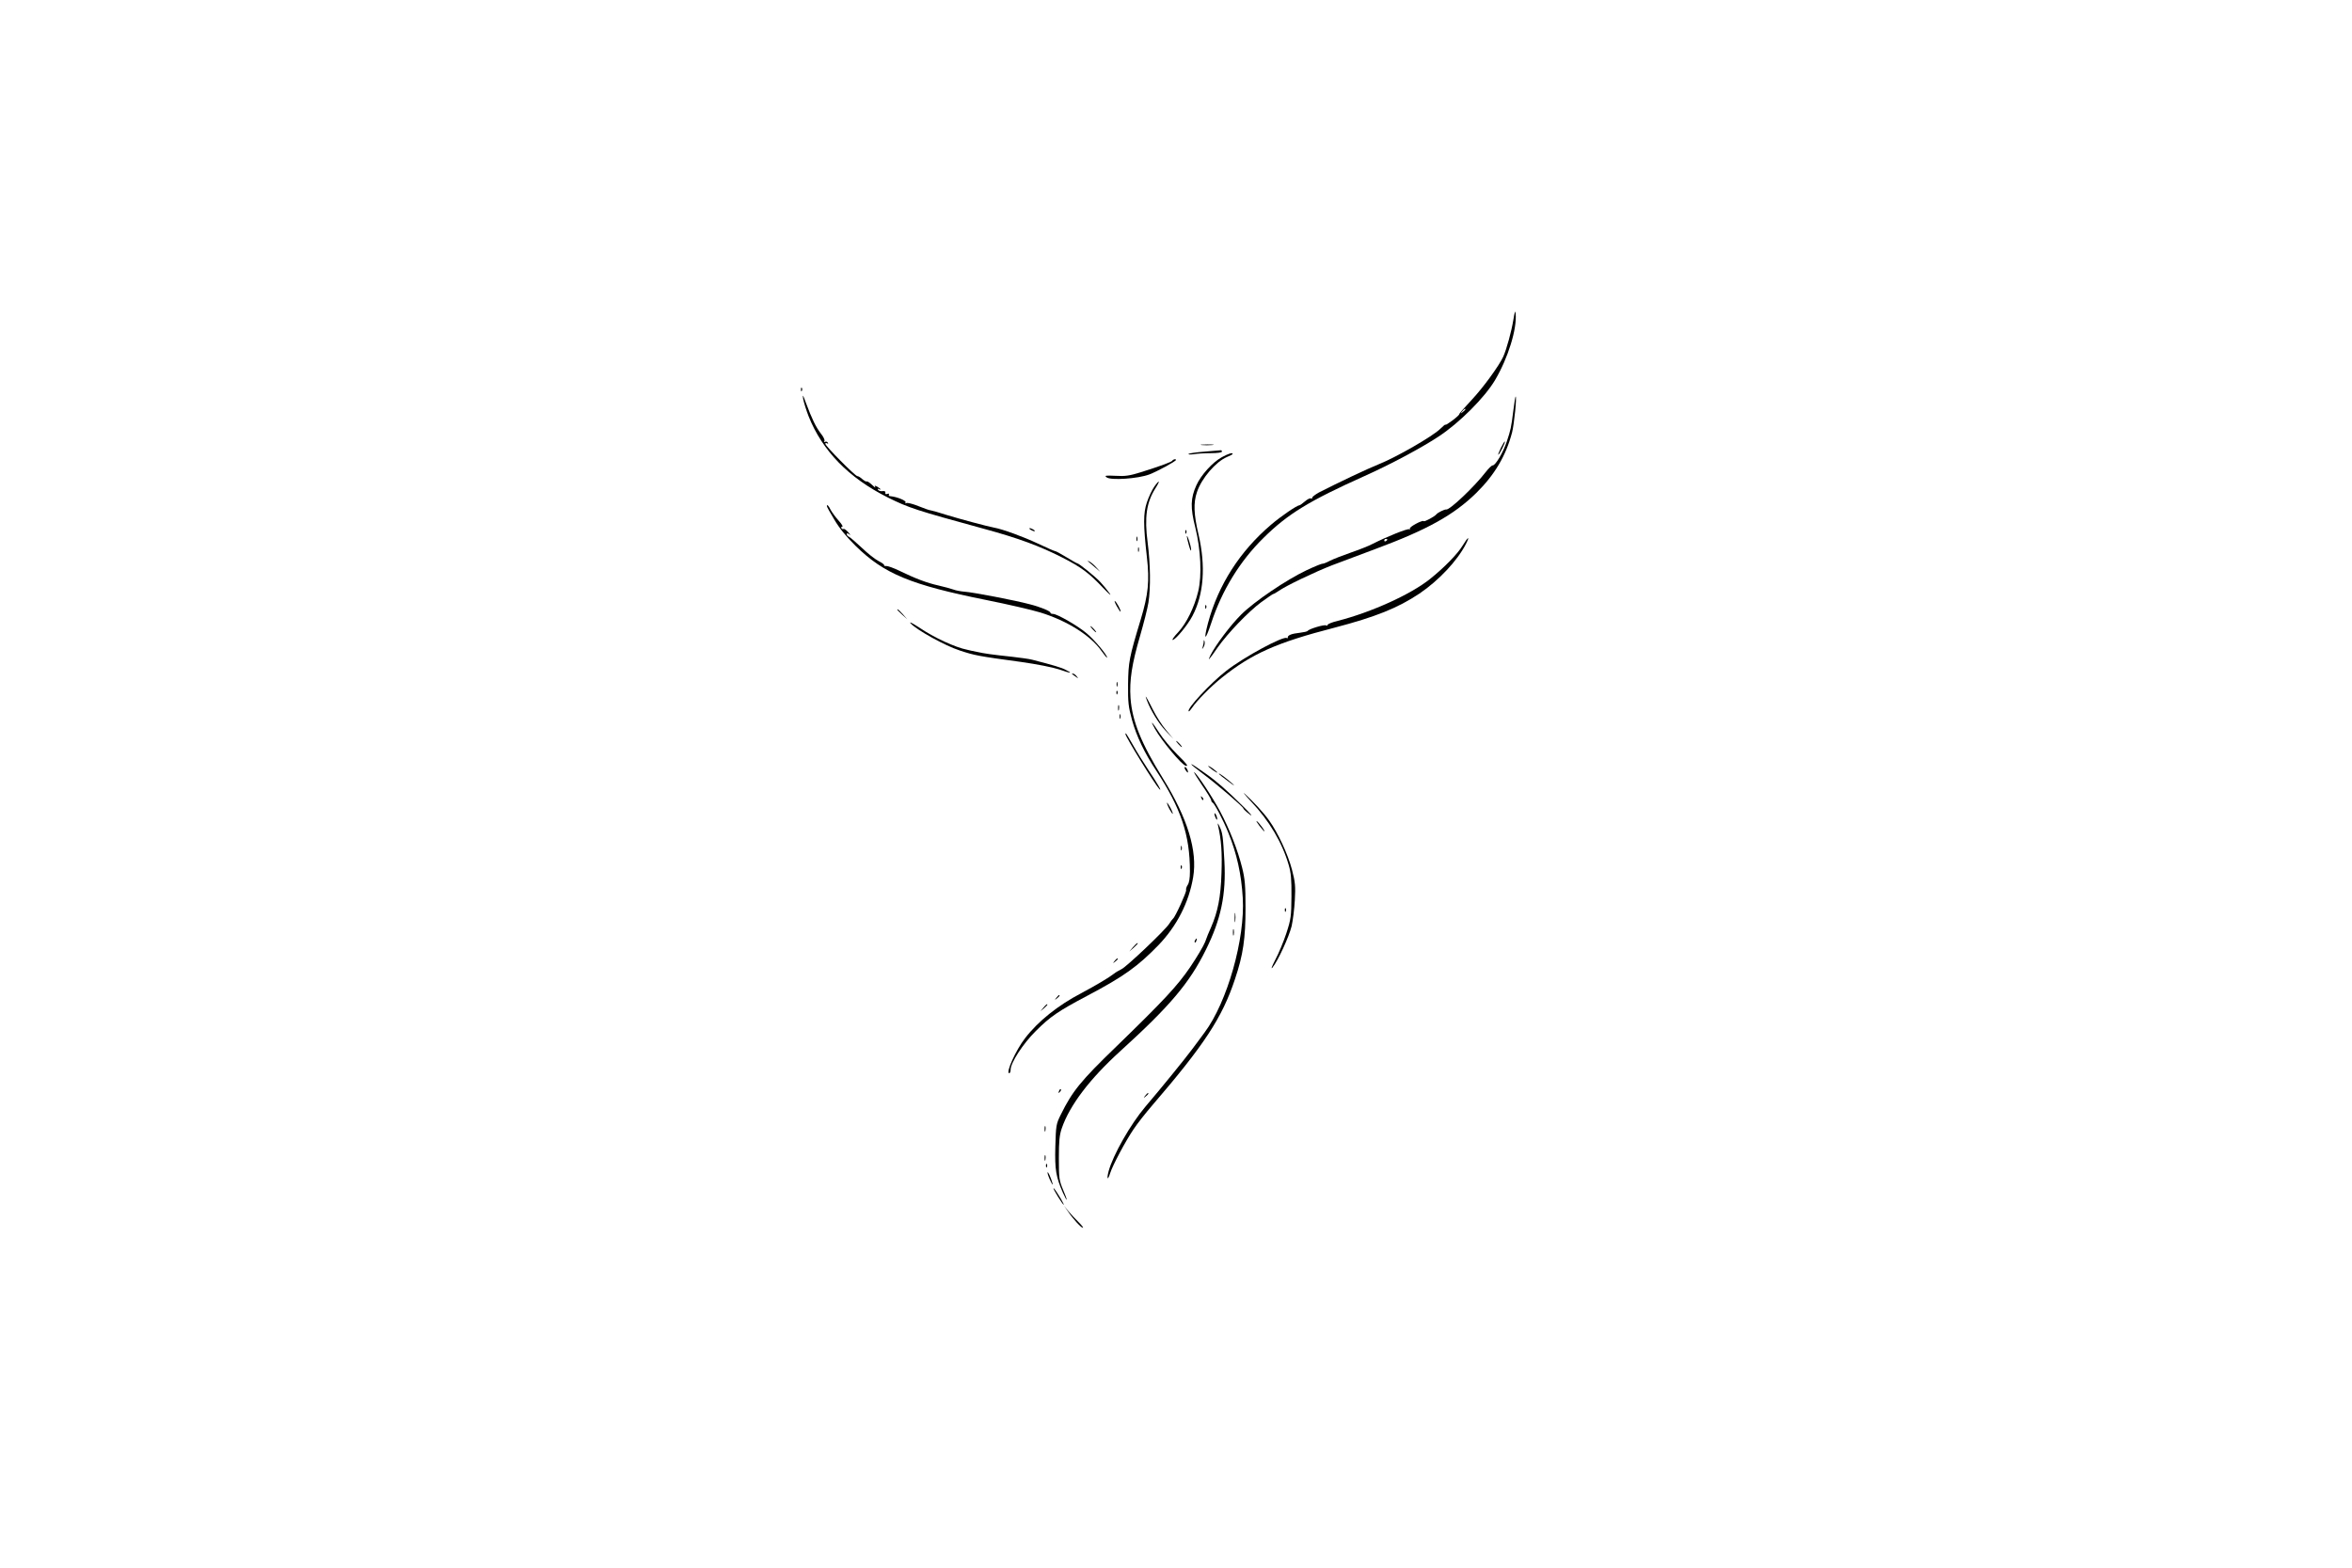
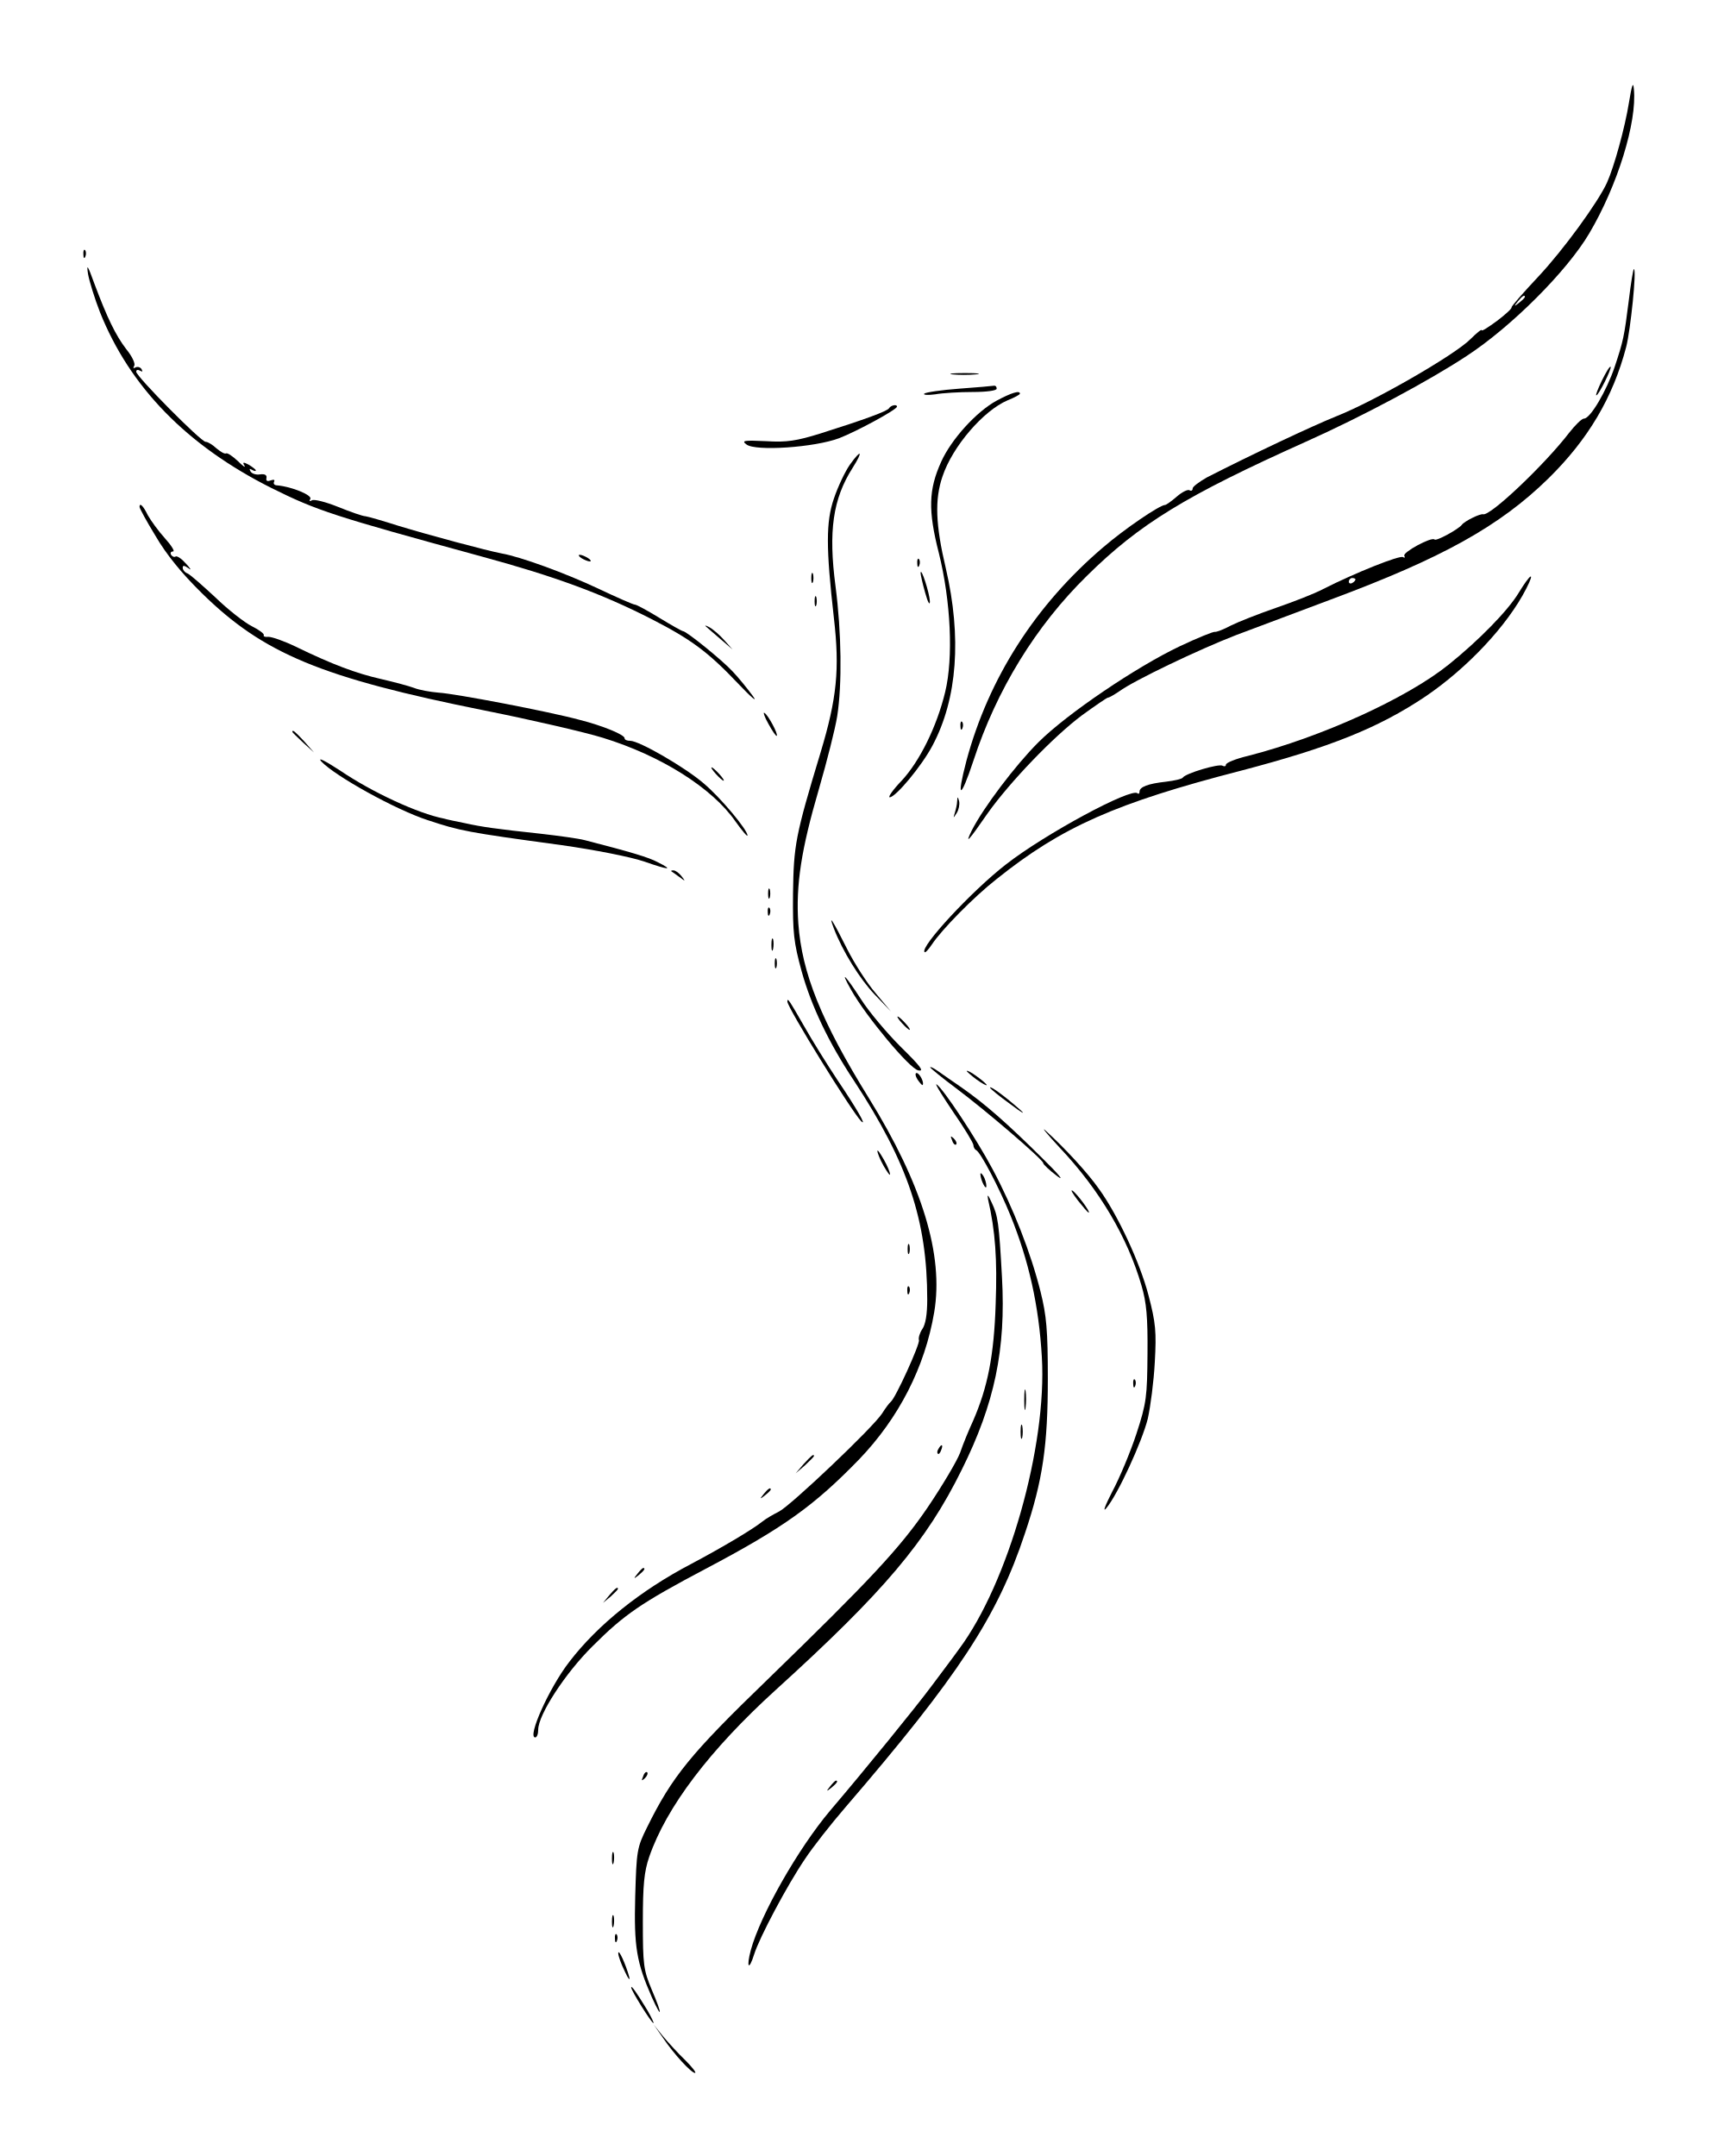
- <svg xmlns="http://www.w3.org/2000/svg" version="1.0" width="1536pt" height="1024pt" viewBox="0 0 1536 1024" preserveAspectRatio="xMidYMid meet">
+ <svg xmlns="http://www.w3.org/2000/svg" version="1.0" width="517" height="649" viewBox="498 178 517 649" preserveAspectRatio="xMidYMid meet">
  <g transform="translate(0,1024) scale(0.1,-0.1)" fill="#000000" stroke="none">
    <path d="M9883 8150 c-12 -74 -44 -191 -66 -240 -27 -59 -131 -202 -206 -282 -45 -48 -82 -90 -81 -93 1 -4 -19 -22 -44 -41 -26 -19 -46 -32 -46 -28 0 4 -15 -8 -34 -27 -48 -48 -288 -186 -401 -231 -75 -30 -261 -118 -392 -185 -23 -13 -43 -28 -43 -33 0 -6 -4 -9 -9 -6 -5 4 -23 -5 -39 -19 -16 -14 -32 -25 -35 -25 -16 0 -122 -72 -187 -128 -203 -173 -344 -393 -411 -642 -31 -118 -18 -118 21 0 70 214 188 406 342 557 158 156 297 241 658 403 170 76 370 183 484 258 135 88 303 256 370 370 84 142 144 334 134 434 -2 24 -6 13 -15 -42z m-313 -584 c0 -2 -8 -10 -17 -17 -16 -13 -17 -12 -4 4 13 16 21 21 21 13z" />
    <path d="M5231 7694 c0 -11 3 -14 6 -6 3 7 2 16 -1 19 -3 4 -6 -2 -5 -13z" />
    <path d="M5245 7635 c4 -22 20 -74 36 -115 90 -225 261 -401 516 -529 139 -69 186 -84 632 -206 221 -60 362 -112 511 -188 121 -62 172 -100 262 -195 40 -42 60 -59 44 -37 -16 22 -43 55 -60 73 -31 34 -140 122 -150 122 -3 0 -35 18 -71 40 -36 22 -69 40 -74 40 -5 0 -55 22 -112 49 -98 46 -232 95 -289 105 -43 8 -222 56 -310 83 -47 15 -92 28 -100 29 -8 0 -45 13 -82 28 -37 15 -73 24 -79 20 -7 -4 -9 -3 -5 4 7 11 -55 37 -100 41 -8 0 -12 5 -9 11 3 6 -1 7 -10 4 -10 -4 -15 -2 -13 7 2 9 -5 13 -19 11 -12 -2 -25 2 -29 9 -4 8 -3 9 4 5 7 -4 12 -5 12 -2 0 3 -10 10 -21 17 -17 9 -20 8 -13 -3 4 -7 -5 -1 -20 14 -16 15 -32 26 -36 23 -4 -2 -16 5 -28 15 -12 11 -26 20 -33 20 -14 0 -209 197 -209 211 0 6 5 7 12 3 7 -4 8 -3 4 5 -4 6 -12 8 -18 5 -7 -4 -8 -2 -4 5 4 6 -6 28 -24 50 -32 42 -57 93 -97 200 -19 53 -23 58 -18 26z" />
    <path d="M9883 7558 c-14 -112 -17 -125 -43 -203 -24 -71 -73 -155 -92 -155 -7 0 -27 -20 -45 -43 -73 -95 -238 -252 -259 -245 -9 2 -55 -20 -64 -32 -10 -13 -77 -50 -82 -44 -9 9 -97 -39 -91 -49 3 -6 1 -7 -4 -4 -10 6 -141 -46 -240 -96 -26 -14 -91 -39 -143 -57 -52 -18 -113 -42 -135 -53 -22 -12 -44 -20 -48 -19 -5 1 -52 -18 -105 -43 -131 -62 -341 -204 -427 -290 -69 -69 -165 -196 -200 -265 -22 -45 -10 -32 48 52 66 93 198 231 284 295 40 29 75 53 78 53 4 0 19 9 34 19 45 33 240 126 351 169 58 22 186 70 285 107 336 125 509 221 656 365 119 117 194 243 234 396 13 51 32 234 23 234 -2 0 -9 -42 -15 -92z m-823 -842 c0 -3 -4 -8 -10 -11 -5 -3 -10 -1 -10 4 0 6 5 11 10 11 6 0 10 -2 10 -4z" />
    <path d="M9802 7315 c-12 -25 -20 -45 -17 -45 7 0 47 81 43 86 -3 2 -14 -17 -26 -41z" />
    <path d="M7847 7333 c18 -2 50 -2 70 0 21 2 7 4 -32 4 -38 0 -55 -2 -38 -4z" />
    <path d="M7867 7290 c-54 -4 -101 -11 -105 -15 -4 -4 11 -5 33 -2 22 4 73 7 113 7 41 0 72 4 72 10 0 6 -3 9 -7 9 -5 -1 -52 -5 -106 -9z" />
    <path d="M7980 7254 c-61 -33 -137 -117 -167 -184 -38 -84 -40 -146 -7 -275 36 -145 44 -315 19 -418 -25 -104 -77 -209 -131 -267 -26 -27 -42 -50 -36 -50 18 0 97 95 129 156 75 141 88 326 40 533 -31 131 -34 207 -10 277 30 90 123 198 196 229 20 8 37 17 37 20 0 11 -27 2 -70 -21z" />
    <path d="M7656 7231 c-6 -9 -71 -33 -207 -76 -71 -22 -101 -27 -163 -23 -67 3 -75 2 -59 -10 27 -21 205 -9 279 19 52 20 174 86 174 95 0 8 -19 4 -24 -5z" />
    <path d="M7538 7061 c-14 -20 -36 -66 -48 -102 -24 -70 -24 -147 0 -359 18 -155 9 -242 -40 -405 -76 -251 -81 -279 -83 -425 -1 -119 2 -146 26 -234 29 -104 81 -214 158 -330 162 -247 220 -420 220 -658 0 -44 -5 -75 -15 -89 -8 -12 -12 -27 -10 -33 4 -11 -71 -176 -85 -186 -4 -3 -16 -19 -26 -35 -29 -44 -275 -277 -310 -295 -16 -8 -39 -21 -50 -30 -30 -24 -119 -77 -215 -128 -151 -79 -281 -183 -366 -294 -60 -77 -128 -228 -103 -228 5 0 9 10 9 23 0 45 81 170 164 252 95 95 146 130 339 232 237 125 328 191 463 330 119 124 198 277 226 443 29 172 -36 385 -197 645 -143 231 -201 375 -212 525 -8 116 9 224 62 405 24 83 49 181 55 219 15 97 13 251 -5 391 -22 166 -8 263 51 356 33 52 27 59 -8 10z" />
    <path d="M5400 6934 c0 -4 21 -43 48 -87 32 -55 77 -111 139 -172 186 -183 360 -255 853 -354 140 -28 300 -65 355 -82 175 -54 329 -151 399 -252 20 -28 36 -47 36 -42 0 17 -81 114 -132 157 -57 49 -194 128 -221 128 -10 0 -17 3 -17 8 0 10 -64 37 -135 55 -92 25 -374 79 -425 82 -25 2 -58 8 -73 14 -16 6 -61 18 -100 27 -75 17 -147 44 -256 97 -35 17 -72 30 -83 30 -10 -1 -16 1 -14 5 2 4 -14 16 -36 27 -22 11 -72 50 -110 87 -39 36 -76 69 -84 72 -8 3 -14 11 -14 17 0 8 5 7 18 -2 9 -7 6 -1 -7 13 -13 15 -27 25 -32 23 -4 -3 -10 -1 -14 5 -3 5 -1 10 6 10 6 0 -5 18 -24 39 -20 22 -43 54 -52 70 -14 29 -25 39 -25 25z" />
    <path d="M6730 6780 c8 -5 20 -10 25 -10 6 0 3 5 -5 10 -8 5 -19 10 -25 10 -5 0 -3 -5 5 -10z" />
    <path d="M7741 6764 c0 -11 3 -14 6 -6 3 7 2 16 -1 19 -3 4 -6 -2 -5 -13z" />
    <path d="M7422 6720 c0 -14 2 -19 5 -12 2 6 2 18 0 25 -3 6 -5 1 -5 -13z" />
    <path d="M7751 6735 c0 -5 6 -32 14 -60 8 -29 14 -39 14 -25 -1 24 -27 106 -28 85z" />
    <path d="M9551 6675 c-32 -53 -120 -143 -211 -216 -127 -102 -384 -218 -602 -274 -38 -9 -68 -21 -68 -27 0 -5 -5 -6 -10 -3 -11 7 -112 -23 -120 -36 -3 -4 -25 -9 -50 -12 -55 -6 -80 -16 -80 -30 0 -6 -3 -8 -6 -5 -18 18 -278 -122 -396 -214 -102 -79 -260 -249 -245 -264 2 -3 12 8 22 23 30 45 125 142 195 197 196 157 359 229 735 326 267 70 413 128 555 223 127 86 248 215 304 325 28 55 13 46 -23 -13z" />
    <path d="M7432 6650 c0 -14 2 -19 5 -12 2 6 2 18 0 25 -3 6 -5 1 -5 -13z" />
    <path d="M7105 6574 c6 -5 26 -23 45 -39 l35 -30 -25 28 c-14 16 -34 33 -45 39 -11 6 -15 6 -10 2z" />
    <path d="M7293 6281 c12 -22 23 -38 25 -36 5 5 -26 63 -37 69 -5 4 0 -12 12 -33z" />
    <path d="M7871 6274 c0 -11 3 -14 6 -6 3 7 2 16 -1 19 -3 4 -6 -2 -5 -13z" />
    <path d="M5860 6257 c0 -2 15 -16 33 -33 l32 -29 -29 33 c-28 30 -36 37 -36 29z" />
    <path d="M5947 6168 c41 -44 225 -146 321 -177 97 -32 115 -36 402 -75 99 -14 206 -35 248 -49 77 -27 91 -27 41 -2 -26 14 -79 30 -219 66 -19 5 -78 13 -130 19 -140 15 -180 21 -230 32 -25 5 -54 11 -64 14 -77 15 -216 79 -313 145 -45 29 -68 41 -56 27z" />
    <path d="M7135 6130 c10 -11 20 -20 23 -20 3 0 -3 9 -13 20 -10 11 -20 20 -23 20 -3 0 3 -9 13 -20z" />
    <path d="M7861 6048 c0 -9 -4 -25 -7 -35 -5 -17 -5 -17 6 0 6 10 9 25 7 35 -4 15 -5 15 -6 0z" />
    <path d="M7001 5837 c2 -1 13 -9 24 -17 19 -14 19 -14 6 3 -7 9 -18 17 -24 17 -6 0 -8 -1 -6 -3z" />
    <path d="M7292 5770 c0 -14 2 -19 5 -12 2 6 2 18 0 25 -3 6 -5 1 -5 -13z" />
    <path d="M7291 5714 c0 -11 3 -14 6 -6 3 7 2 16 -1 19 -3 4 -6 -2 -5 -13z" />
    <path d="M7490 5665 c26 -68 78 -152 123 -199 l49 -51 -46 55 c-26 30 -65 91 -87 135 -43 86 -57 107 -39 60z" />
    <path d="M7302 5615 c0 -16 2 -22 5 -12 2 9 2 23 0 30 -3 6 -5 -1 -5 -18z" />
    <path d="M7312 5560 c0 -14 2 -19 5 -12 2 6 2 18 0 25 -3 6 -5 1 -5 -13z" />
    <path d="M7542 5480 c45 -80 176 -237 202 -242 19 -4 8 11 -53 71 -42 42 -96 106 -120 144 -48 74 -64 89 -29 27z" />
    <path d="M7350 5445 c0 -18 193 -330 222 -360 19 -18 -14 39 -72 125 -31 47 -76 119 -99 160 -46 80 -51 88 -51 75z" />
    <path d="M7695 5380 c10 -11 20 -20 23 -20 3 0 -3 9 -13 20 -10 11 -20 20 -23 20 -3 0 3 -9 13 -20z" />
    <path d="M7780 5247 c0 -2 35 -31 78 -63 91 -68 262 -215 262 -225 0 -4 19 -22 43 -40 23 -17 2 8 -48 57 -105 104 -170 161 -240 210 -27 19 -60 41 -72 50 -13 9 -23 14 -23 11z" />
    <path d="M7890 5236 c0 -2 14 -14 30 -26 17 -12 30 -19 30 -16 0 2 -13 14 -30 26 -16 12 -30 19 -30 16z" />
    <path d="M7742 5210 c7 -10 14 -18 15 -16 6 6 -9 36 -18 36 -5 0 -4 -9 3 -20z" />
    <path d="M7849 5113 c34 -49 61 -94 61 -100 0 -6 4 -13 8 -15 13 -5 70 -114 104 -198 55 -136 85 -270 94 -425 16 -267 -101 -681 -250 -880 -20 -28 -58 -78 -84 -113 -47 -63 -199 -250 -303 -372 -97 -115 -210 -314 -239 -420 -14 -53 -6 -64 10 -13 16 51 100 209 153 287 23 35 78 105 122 156 339 394 457 573 540 824 54 160 69 266 69 466 0 146 -4 190 -22 262 -29 116 -82 252 -144 368 -50 94 -149 243 -169 256 -6 3 17 -34 50 -83z" />
    <path d="M7960 5186 c0 -3 28 -26 63 -51 34 -26 46 -32 27 -15 -43 38 -90 73 -90 66z" />
    <path d="M8170 5005 c120 -127 204 -270 246 -415 15 -51 19 -95 18 -205 -1 -129 -3 -148 -33 -240 -18 -55 -51 -134 -73 -175 -21 -41 -30 -64 -18 -50 35 42 108 201 125 270 8 36 18 112 21 170 5 91 3 117 -19 201 -26 99 -92 241 -149 320 -35 50 -105 125 -159 174 -18 17 0 -6 41 -50z" />
    <path d="M7846 5027 c3 -10 9 -15 12 -12 3 3 0 11 -7 18 -10 9 -11 8 -5 -6z" />
    <path d="M7621 4995 c0 -5 8 -26 19 -45 11 -19 19 -30 19 -25 0 6 -8 26 -19 45 -11 19 -19 31 -19 25z" />
    <path d="M7931 4925 c1 -19 18 -51 18 -35 0 8 -4 22 -9 30 -5 8 -9 11 -9 5z" />
    <path d="M8224 4847 c16 -20 30 -37 33 -37 7 0 -36 58 -49 66 -7 4 1 -9 16 -29z" />
    <path d="M7954 4850 c22 -95 28 -181 23 -315 -5 -156 -24 -251 -68 -352 -12 -26 -30 -69 -39 -96 -10 -26 -54 -100 -98 -165 -83 -122 -175 -220 -482 -518 -232 -224 -287 -292 -362 -444 -31 -62 -32 -71 -36 -209 -4 -152 4 -198 50 -303 32 -71 32 -52 0 22 -25 60 -27 75 -27 205 0 112 4 151 19 195 52 151 183 323 381 503 326 296 453 446 560 663 99 199 133 362 121 579 -9 164 -12 185 -31 225 -11 24 -14 27 -11 10z" />
    <path d="M7712 4700 c0 -14 2 -19 5 -12 2 6 2 18 0 25 -3 6 -5 1 -5 -13z" />
    <path d="M7711 4574 c0 -11 3 -14 6 -6 3 7 2 16 -1 19 -3 4 -6 -2 -5 -13z" />
    <path d="M8391 4294 c0 -11 3 -14 6 -6 3 7 2 16 -1 19 -3 4 -6 -2 -5 -13z" />
    <path d="M8063 4245 c0 -27 2 -38 4 -22 2 15 2 37 0 50 -2 12 -4 0 -4 -28z" />
    <path d="M8052 4150 c0 -19 2 -27 5 -17 2 9 2 25 0 35 -3 9 -5 1 -5 -18z" />
    <path d="M7805 4099 c-4 -6 -5 -12 -2 -15 2 -3 7 2 10 11 7 17 1 20 -8 4z" />
    <path d="M7399 4053 l-24 -28 28 24 c15 14 27 26 27 28 0 8 -8 1 -31 -24z" />
    <path d="M7279 3963 c-13 -16 -12 -17 4 -4 9 7 17 15 17 17 0 8 -8 3 -21 -13z" />
    <path d="M6899 3723 c-13 -16 -12 -17 4 -4 16 13 21 21 13 21 -2 0 -10 -8 -17 -17z" />
    <path d="M6814 3658 l-19 -23 23 19 c12 11 22 21 22 23 0 8 -8 2 -26 -19z" />
    <path d="M6916 3113 c-6 -14 -5 -15 5 -6 7 7 10 15 7 18 -3 3 -9 -2 -12 -12z" />
    <path d="M7479 3083 c-13 -16 -12 -17 4 -4 16 13 21 21 13 21 -2 0 -10 -8 -17 -17z" />
    <path d="M6822 2865 c0 -16 2 -22 5 -12 2 9 2 23 0 30 -3 6 -5 -1 -5 -18z" />
    <path d="M6822 2675 c0 -16 2 -22 5 -12 2 9 2 23 0 30 -3 6 -5 -1 -5 -18z" />
    <path d="M6831 2624 c0 -11 3 -14 6 -6 3 7 2 16 -1 19 -3 4 -6 -2 -5 -13z" />
    <path d="M6841 2580 c0 -8 9 -33 20 -55 10 -22 16 -29 13 -16 -10 37 -33 88 -33 71z" />
    <path d="M6880 2477 c0 -9 61 -107 67 -107 2 0 -6 17 -18 38 -34 56 -49 77 -49 69z" />
    <path d="M6976 2325 c33 -49 85 -105 96 -105 5 0 -8 17 -29 38 -21 20 -51 53 -67 72 l-28 35 28 -40z" />
  </g>
</svg>
